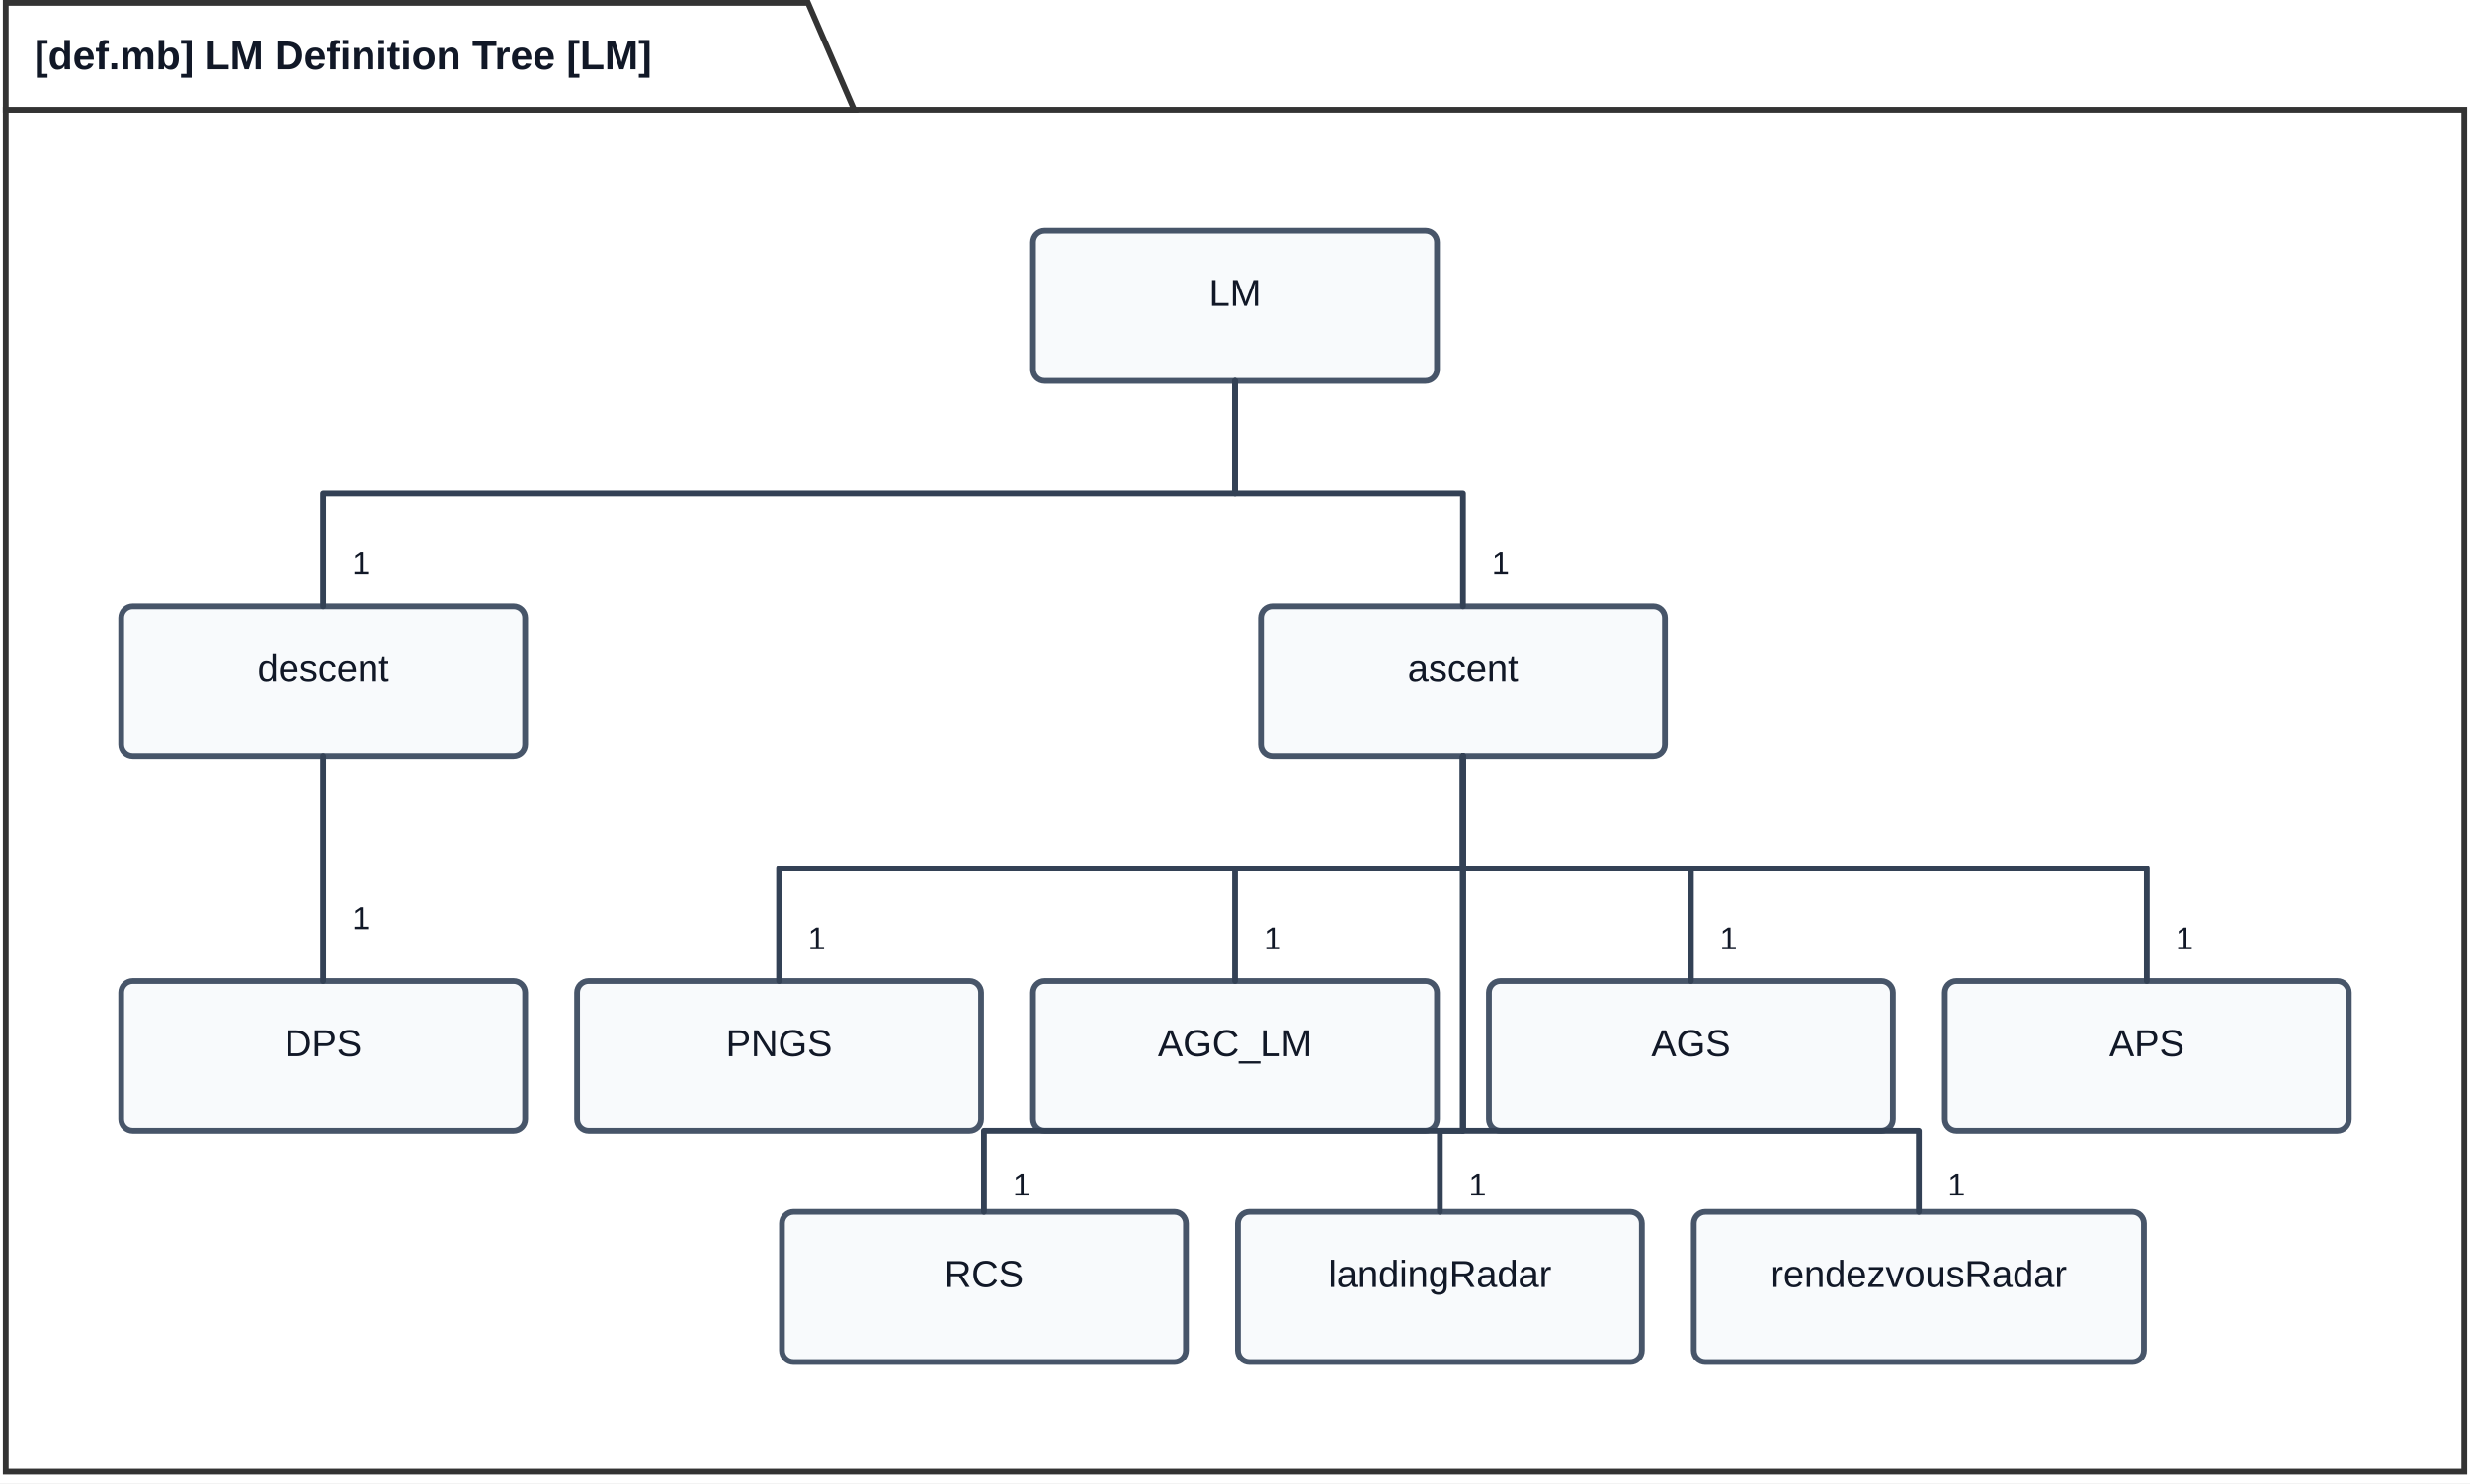
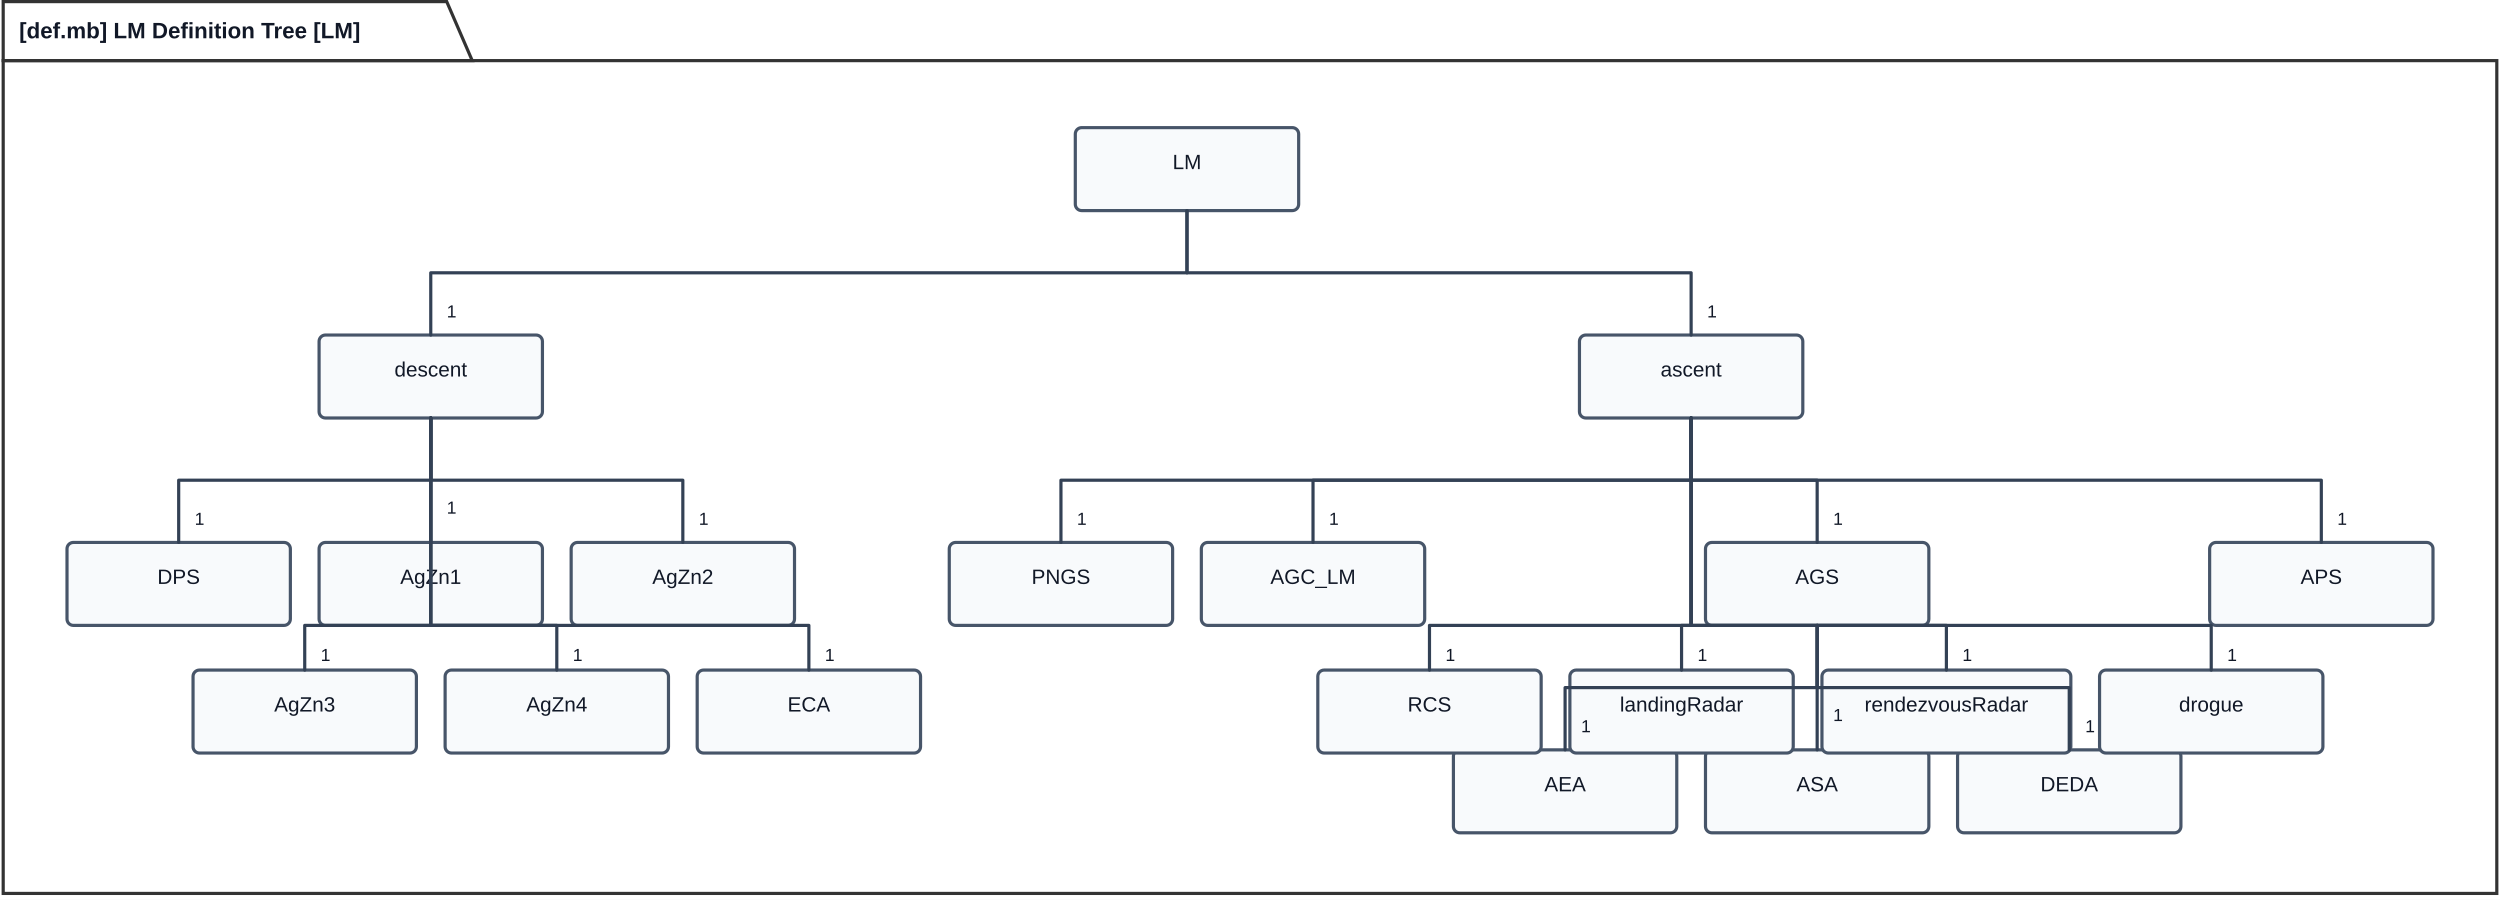
- <svg xmlns="http://www.w3.org/2000/svg" width="856" height="514" viewBox="0 0 856 514">
+ <svg xmlns="http://www.w3.org/2000/svg" width="1567" height="564" viewBox="0 0 1567 564">
  <defs>
    <style>text{font-family:Arial,Helvetica,sans-serif;fill:#111827}.label{font-size:13px}.small{font-size:11px}.header{font-size:14px;font-weight:600}</style>
    <marker id="arrow" markerWidth="8" markerHeight="6" refX="8" refY="3" orient="auto">
      <polygon points="0 0,8 3,0 6" fill="#1D4ED8" />
    </marker>
    <marker id="arrow-dark" markerWidth="8" markerHeight="6" refX="8" refY="3" orient="auto">
      <polygon points="0 0,8 3,0 6" fill="#334155" />
    </marker>
    <marker id="composition" markerWidth="12" markerHeight="12" refX="0" refY="6" orient="auto" markerUnits="strokeWidth">
      <polygon points="0 6,6 0,12 6,6 12" fill="#111827" stroke="#111827" />
    </marker>
  </defs>
-   <rect x="0" y="0" width="856" height="514" fill="#FFFFFF" />
-   <rect x="2" y="38" width="852" height="472" fill="none" stroke="#333333" stroke-width="2" />
+   <rect x="0" y="0" width="1567" height="564" fill="#FFFFFF" />
+   <rect x="2" y="38" width="1563" height="522" fill="none" stroke="#333333" stroke-width="2" />
  <path d="M 2 1 H 280 L 296 38 H 2 Z" fill="#FFFFFF" stroke="#333333" stroke-width="2" />
  <text class="header" x="12" y="24">[def.mb] LM Definition Tree [LM]</text>
-   <rect x="2" y="38" width="852" height="474" fill="none" stroke="#333333" stroke-width="0" />
+   <rect x="2" y="38" width="1563" height="524" fill="none" stroke="#333333" stroke-width="0" />
  <g transform="translate(2,40)">
-     <rect id="LM" x="356" y="40" width="140" height="52" rx="4" fill="#F8FAFC" stroke="#475569" stroke-width="2" />
-     <text class="label" text-anchor="middle" x="426" y="66">LM</text>
-     <rect id="descent" x="40" y="170" width="140" height="52" rx="4" fill="#F8FAFC" stroke="#475569" stroke-width="2" />
-     <text class="label" text-anchor="middle" x="110" y="196">descent</text>
+     <rect id="LM" x="672" y="40" width="140" height="52" rx="4" fill="#F8FAFC" stroke="#475569" stroke-width="2" />
+     <text class="label" text-anchor="middle" x="742" y="66">LM</text>
+     <rect id="descent" x="198" y="170" width="140" height="52" rx="4" fill="#F8FAFC" stroke="#475569" stroke-width="2" />
+     <text class="label" text-anchor="middle" x="268" y="196">descent</text>
    <rect id="DPS" x="40" y="300" width="140" height="52" rx="4" fill="#F8FAFC" stroke="#475569" stroke-width="2" />
    <text class="label" text-anchor="middle" x="110" y="326">DPS</text>
-     <rect id="ascent" x="435" y="170" width="140" height="52" rx="4" fill="#F8FAFC" stroke="#475569" stroke-width="2" />
-     <text class="label" text-anchor="middle" x="505" y="196">ascent</text>
-     <rect id="PNGS" x="198" y="300" width="140" height="52" rx="4" fill="#F8FAFC" stroke="#475569" stroke-width="2" />
-     <text class="label" text-anchor="middle" x="268" y="326">PNGS</text>
-     <rect id="AGC_LM" x="356" y="300" width="140" height="52" rx="4" fill="#F8FAFC" stroke="#475569" stroke-width="2" />
-     <text class="label" text-anchor="middle" x="426" y="326">AGC_LM</text>
-     <rect id="AGS" x="514" y="300" width="140" height="52" rx="4" fill="#F8FAFC" stroke="#475569" stroke-width="2" />
-     <text class="label" text-anchor="middle" x="584" y="326">AGS</text>
-     <rect id="APS" x="672" y="300" width="140" height="52" rx="4" fill="#F8FAFC" stroke="#475569" stroke-width="2" />
-     <text class="label" text-anchor="middle" x="742" y="326">APS</text>
-     <rect id="RCS" x="269" y="380" width="140" height="52" rx="4" fill="#F8FAFC" stroke="#475569" stroke-width="2" />
-     <text class="label" text-anchor="middle" x="339" y="406">RCS</text>
-     <rect id="landingRadar" x="427" y="380" width="140" height="52" rx="4" fill="#F8FAFC" stroke="#475569" stroke-width="2" />
-     <text class="label" text-anchor="middle" x="497" y="406">landingRadar</text>
-     <rect id="rendezvousRadar" x="585" y="380" width="156" height="52" rx="4" fill="#F8FAFC" stroke="#475569" stroke-width="2" />
-     <text class="label" text-anchor="middle" x="663" y="406">rendezvousRadar</text>
-     <path d="M 426,92 L 426,131 L 110,131 L 110,170" fill="none" stroke="#334155" stroke-width="2" stroke-linejoin="round" stroke-linecap="round" />
-     <path d="M 426,92 L 426,131 L 505,131 L 505,170" fill="none" stroke="#334155" stroke-width="2" stroke-linejoin="round" stroke-linecap="round" />
-     <path d="M 110,222 L 110,300" fill="none" stroke="#334155" stroke-width="2" stroke-linejoin="round" stroke-linecap="round" />
-     <path d="M 505,222 L 505,261 L 268,261 L 268,300" fill="none" stroke="#334155" stroke-width="2" stroke-linejoin="round" stroke-linecap="round" />
-     <path d="M 505,222 L 505,261 L 426,261 L 426,300" fill="none" stroke="#334155" stroke-width="2" stroke-linejoin="round" stroke-linecap="round" />
-     <path d="M 505,222 L 505,261 L 584,261 L 584,300" fill="none" stroke="#334155" stroke-width="2" stroke-linejoin="round" stroke-linecap="round" />
-     <path d="M 505,222 L 505,261 L 742,261 L 742,300" fill="none" stroke="#334155" stroke-width="2" stroke-linejoin="round" stroke-linecap="round" />
-     <path d="M 505,222 L 505,352 L 339,352 L 339,380" fill="none" stroke="#334155" stroke-width="2" stroke-linejoin="round" stroke-linecap="round" />
-     <path d="M 505,222 L 505,352 L 497,352 L 497,380" fill="none" stroke="#334155" stroke-width="2" stroke-linejoin="round" stroke-linecap="round" />
-     <path d="M 505,222 L 505,352 L 663,352 L 663,380" fill="none" stroke="#334155" stroke-width="2" stroke-linejoin="round" stroke-linecap="round" />
-     <text class="small" x="120" y="158.98">1</text>
-     <text class="small" x="515" y="158.98">1</text>
-     <text class="small" x="120" y="281.96">1</text>
-     <text class="small" x="278" y="288.98">1</text>
+     <rect id="AgZn1" x="198" y="300" width="140" height="52" rx="4" fill="#F8FAFC" stroke="#475569" stroke-width="2" />
+     <text class="label" text-anchor="middle" x="268" y="326">AgZn1</text>
+     <rect id="AgZn2" x="356" y="300" width="140" height="52" rx="4" fill="#F8FAFC" stroke="#475569" stroke-width="2" />
+     <text class="label" text-anchor="middle" x="426" y="326">AgZn2</text>
+     <rect id="AgZn3" x="119" y="380" width="140" height="52" rx="4" fill="#F8FAFC" stroke="#475569" stroke-width="2" />
+     <text class="label" text-anchor="middle" x="189" y="406">AgZn3</text>
+     <rect id="AgZn4" x="277" y="380" width="140" height="52" rx="4" fill="#F8FAFC" stroke="#475569" stroke-width="2" />
+     <text class="label" text-anchor="middle" x="347" y="406">AgZn4</text>
+     <rect id="ECA" x="435" y="380" width="140" height="52" rx="4" fill="#F8FAFC" stroke="#475569" stroke-width="2" />
+     <text class="label" text-anchor="middle" x="505" y="406">ECA</text>
+     <rect id="ascent" x="988" y="170" width="140" height="52" rx="4" fill="#F8FAFC" stroke="#475569" stroke-width="2" />
+     <text class="label" text-anchor="middle" x="1058" y="196">ascent</text>
+     <rect id="PNGS" x="593" y="300" width="140" height="52" rx="4" fill="#F8FAFC" stroke="#475569" stroke-width="2" />
+     <text class="label" text-anchor="middle" x="663" y="326">PNGS</text>
+     <rect id="AGC_LM" x="751" y="300" width="140" height="52" rx="4" fill="#F8FAFC" stroke="#475569" stroke-width="2" />
+     <text class="label" text-anchor="middle" x="821" y="326">AGC_LM</text>
+     <rect id="AGS" x="1067" y="300" width="140" height="52" rx="4" fill="#F8FAFC" stroke="#475569" stroke-width="2" />
+     <text class="label" text-anchor="middle" x="1137" y="326">AGS</text>
+     <rect id="AEA" x="909" y="430" width="140" height="52" rx="4" fill="#F8FAFC" stroke="#475569" stroke-width="2" />
+     <text class="label" text-anchor="middle" x="979" y="456">AEA</text>
+     <rect id="ASA" x="1067" y="430" width="140" height="52" rx="4" fill="#F8FAFC" stroke="#475569" stroke-width="2" />
+     <text class="label" text-anchor="middle" x="1137" y="456">ASA</text>
+     <rect id="DEDA" x="1225" y="430" width="140" height="52" rx="4" fill="#F8FAFC" stroke="#475569" stroke-width="2" />
+     <text class="label" text-anchor="middle" x="1295" y="456">DEDA</text>
+     <rect id="APS" x="1383" y="300" width="140" height="52" rx="4" fill="#F8FAFC" stroke="#475569" stroke-width="2" />
+     <text class="label" text-anchor="middle" x="1453" y="326">APS</text>
+     <rect id="RCS" x="824" y="380" width="140" height="52" rx="4" fill="#F8FAFC" stroke="#475569" stroke-width="2" />
+     <text class="label" text-anchor="middle" x="894" y="406">RCS</text>
+     <rect id="landingRadar" x="982" y="380" width="140" height="52" rx="4" fill="#F8FAFC" stroke="#475569" stroke-width="2" />
+     <text class="label" text-anchor="middle" x="1052" y="406">landingRadar</text>
+     <rect id="rendezvousRadar" x="1140" y="380" width="156" height="52" rx="4" fill="#F8FAFC" stroke="#475569" stroke-width="2" />
+     <text class="label" text-anchor="middle" x="1218" y="406">rendezvousRadar</text>
+     <rect id="drogue" x="1314" y="380" width="140" height="52" rx="4" fill="#F8FAFC" stroke="#475569" stroke-width="2" />
+     <text class="label" text-anchor="middle" x="1384" y="406">drogue</text>
+     <path d="M 742,92 L 742,131 L 268,131 L 268,170" fill="none" stroke="#334155" stroke-width="2" stroke-linejoin="round" stroke-linecap="round" />
+     <path d="M 742,92 L 742,131 L 1058,131 L 1058,170" fill="none" stroke="#334155" stroke-width="2" stroke-linejoin="round" stroke-linecap="round" />
+     <path d="M 268,222 L 268,261 L 110,261 L 110,300" fill="none" stroke="#334155" stroke-width="2" stroke-linejoin="round" stroke-linecap="round" />
+     <path d="M 268,222 L 268,300" fill="none" stroke="#334155" stroke-width="2" stroke-linejoin="round" stroke-linecap="round" />
+     <path d="M 268,222 L 268,261 L 426,261 L 426,300" fill="none" stroke="#334155" stroke-width="2" stroke-linejoin="round" stroke-linecap="round" />
+     <path d="M 268,222 L 268,352 L 189,352 L 189,380" fill="none" stroke="#334155" stroke-width="2" stroke-linejoin="round" stroke-linecap="round" />
+     <path d="M 268,222 L 268,352 L 347,352 L 347,380" fill="none" stroke="#334155" stroke-width="2" stroke-linejoin="round" stroke-linecap="round" />
+     <path d="M 268,222 L 268,352 L 505,352 L 505,380" fill="none" stroke="#334155" stroke-width="2" stroke-linejoin="round" stroke-linecap="round" />
+     <path d="M 1058,222 L 1058,261 L 663,261 L 663,300" fill="none" stroke="#334155" stroke-width="2" stroke-linejoin="round" stroke-linecap="round" />
+     <path d="M 1058,222 L 1058,261 L 821,261 L 821,300" fill="none" stroke="#334155" stroke-width="2" stroke-linejoin="round" stroke-linecap="round" />
+     <path d="M 1058,222 L 1058,261 L 1137,261 L 1137,300" fill="none" stroke="#334155" stroke-width="2" stroke-linejoin="round" stroke-linecap="round" />
+     <path d="M 1058,222 L 1058,261 L 1453,261 L 1453,300" fill="none" stroke="#334155" stroke-width="2" stroke-linejoin="round" stroke-linecap="round" />
+     <path d="M 1058,222 L 1058,352 L 894,352 L 894,380" fill="none" stroke="#334155" stroke-width="2" stroke-linejoin="round" stroke-linecap="round" />
+     <path d="M 1058,222 L 1058,352 L 1052,352 L 1052,380" fill="none" stroke="#334155" stroke-width="2" stroke-linejoin="round" stroke-linecap="round" />
+     <path d="M 1058,222 L 1058,352 L 1218,352 L 1218,380" fill="none" stroke="#334155" stroke-width="2" stroke-linejoin="round" stroke-linecap="round" />
+     <path d="M 1058,222 L 1058,352 L 1384,352 L 1384,380" fill="none" stroke="#334155" stroke-width="2" stroke-linejoin="round" stroke-linecap="round" />
+     <path d="M 1137,352 L 1137,391 L 979,391 L 979,430" fill="none" stroke="#334155" stroke-width="2" stroke-linejoin="round" stroke-linecap="round" />
+     <path d="M 1137,352 L 1137,430" fill="none" stroke="#334155" stroke-width="2" stroke-linejoin="round" stroke-linecap="round" />
+     <path d="M 1137,352 L 1137,391 L 1295,391 L 1295,430" fill="none" stroke="#334155" stroke-width="2" stroke-linejoin="round" stroke-linecap="round" />
+     <text class="small" x="278" y="158.98">1</text>
+     <text class="small" x="1068" y="158.98">1</text>
+     <text class="small" x="120" y="288.98">1</text>
+     <text class="small" x="278" y="281.96">1</text>
    <text class="small" x="436" y="288.98">1</text>
-     <text class="small" x="594" y="288.98">1</text>
-     <text class="small" x="752" y="288.98">1</text>
-     <text class="small" x="349" y="374.32">1</text>
-     <text class="small" x="507" y="374.32">1</text>
-     <text class="small" x="673" y="374.32">1</text>
+     <text class="small" x="199" y="374.32">1</text>
+     <text class="small" x="357" y="374.32">1</text>
+     <text class="small" x="515" y="374.32">1</text>
+     <text class="small" x="673" y="288.98">1</text>
+     <text class="small" x="831" y="288.98">1</text>
+     <text class="small" x="1147" y="288.98">1</text>
+     <text class="small" x="1463" y="288.98">1</text>
+     <text class="small" x="904" y="374.32">1</text>
+     <text class="small" x="1062" y="374.32">1</text>
+     <text class="small" x="1228" y="374.32">1</text>
+     <text class="small" x="1394" y="374.32">1</text>
+     <text class="small" x="989" y="418.98">1</text>
+     <text class="small" x="1147" y="411.96">1</text>
+     <text class="small" x="1305" y="418.98">1</text>
  </g>
</svg>
